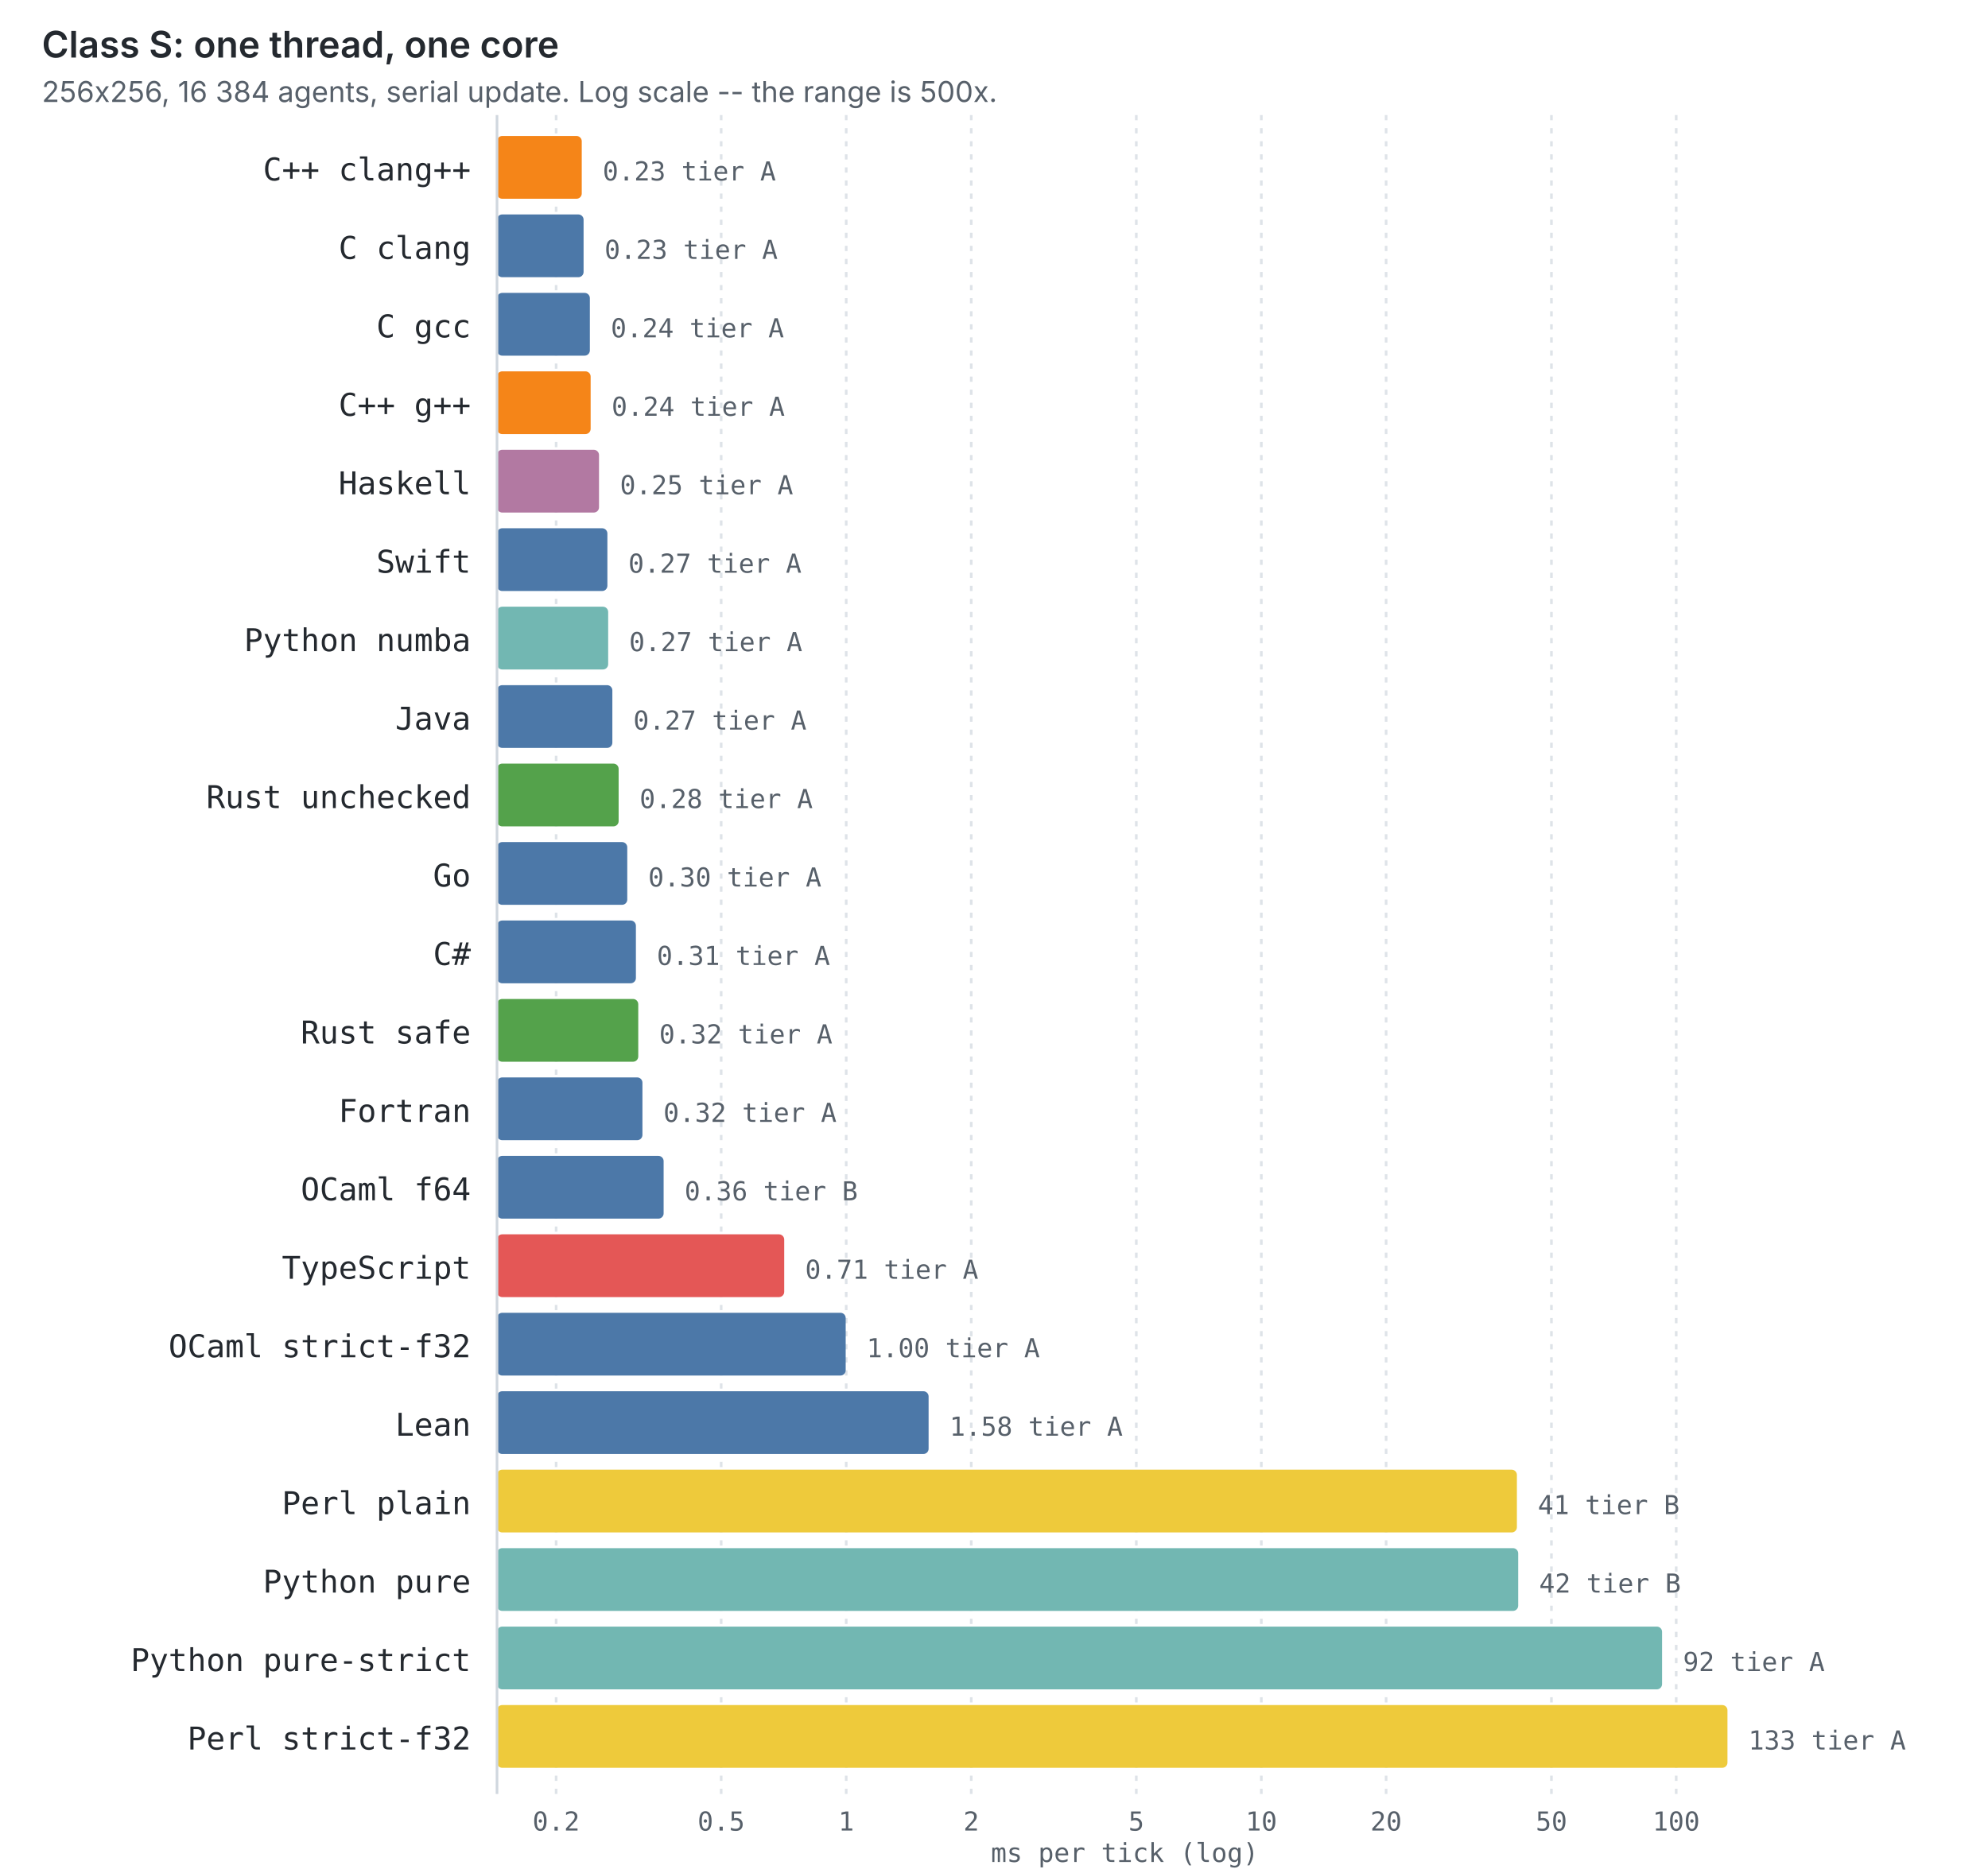
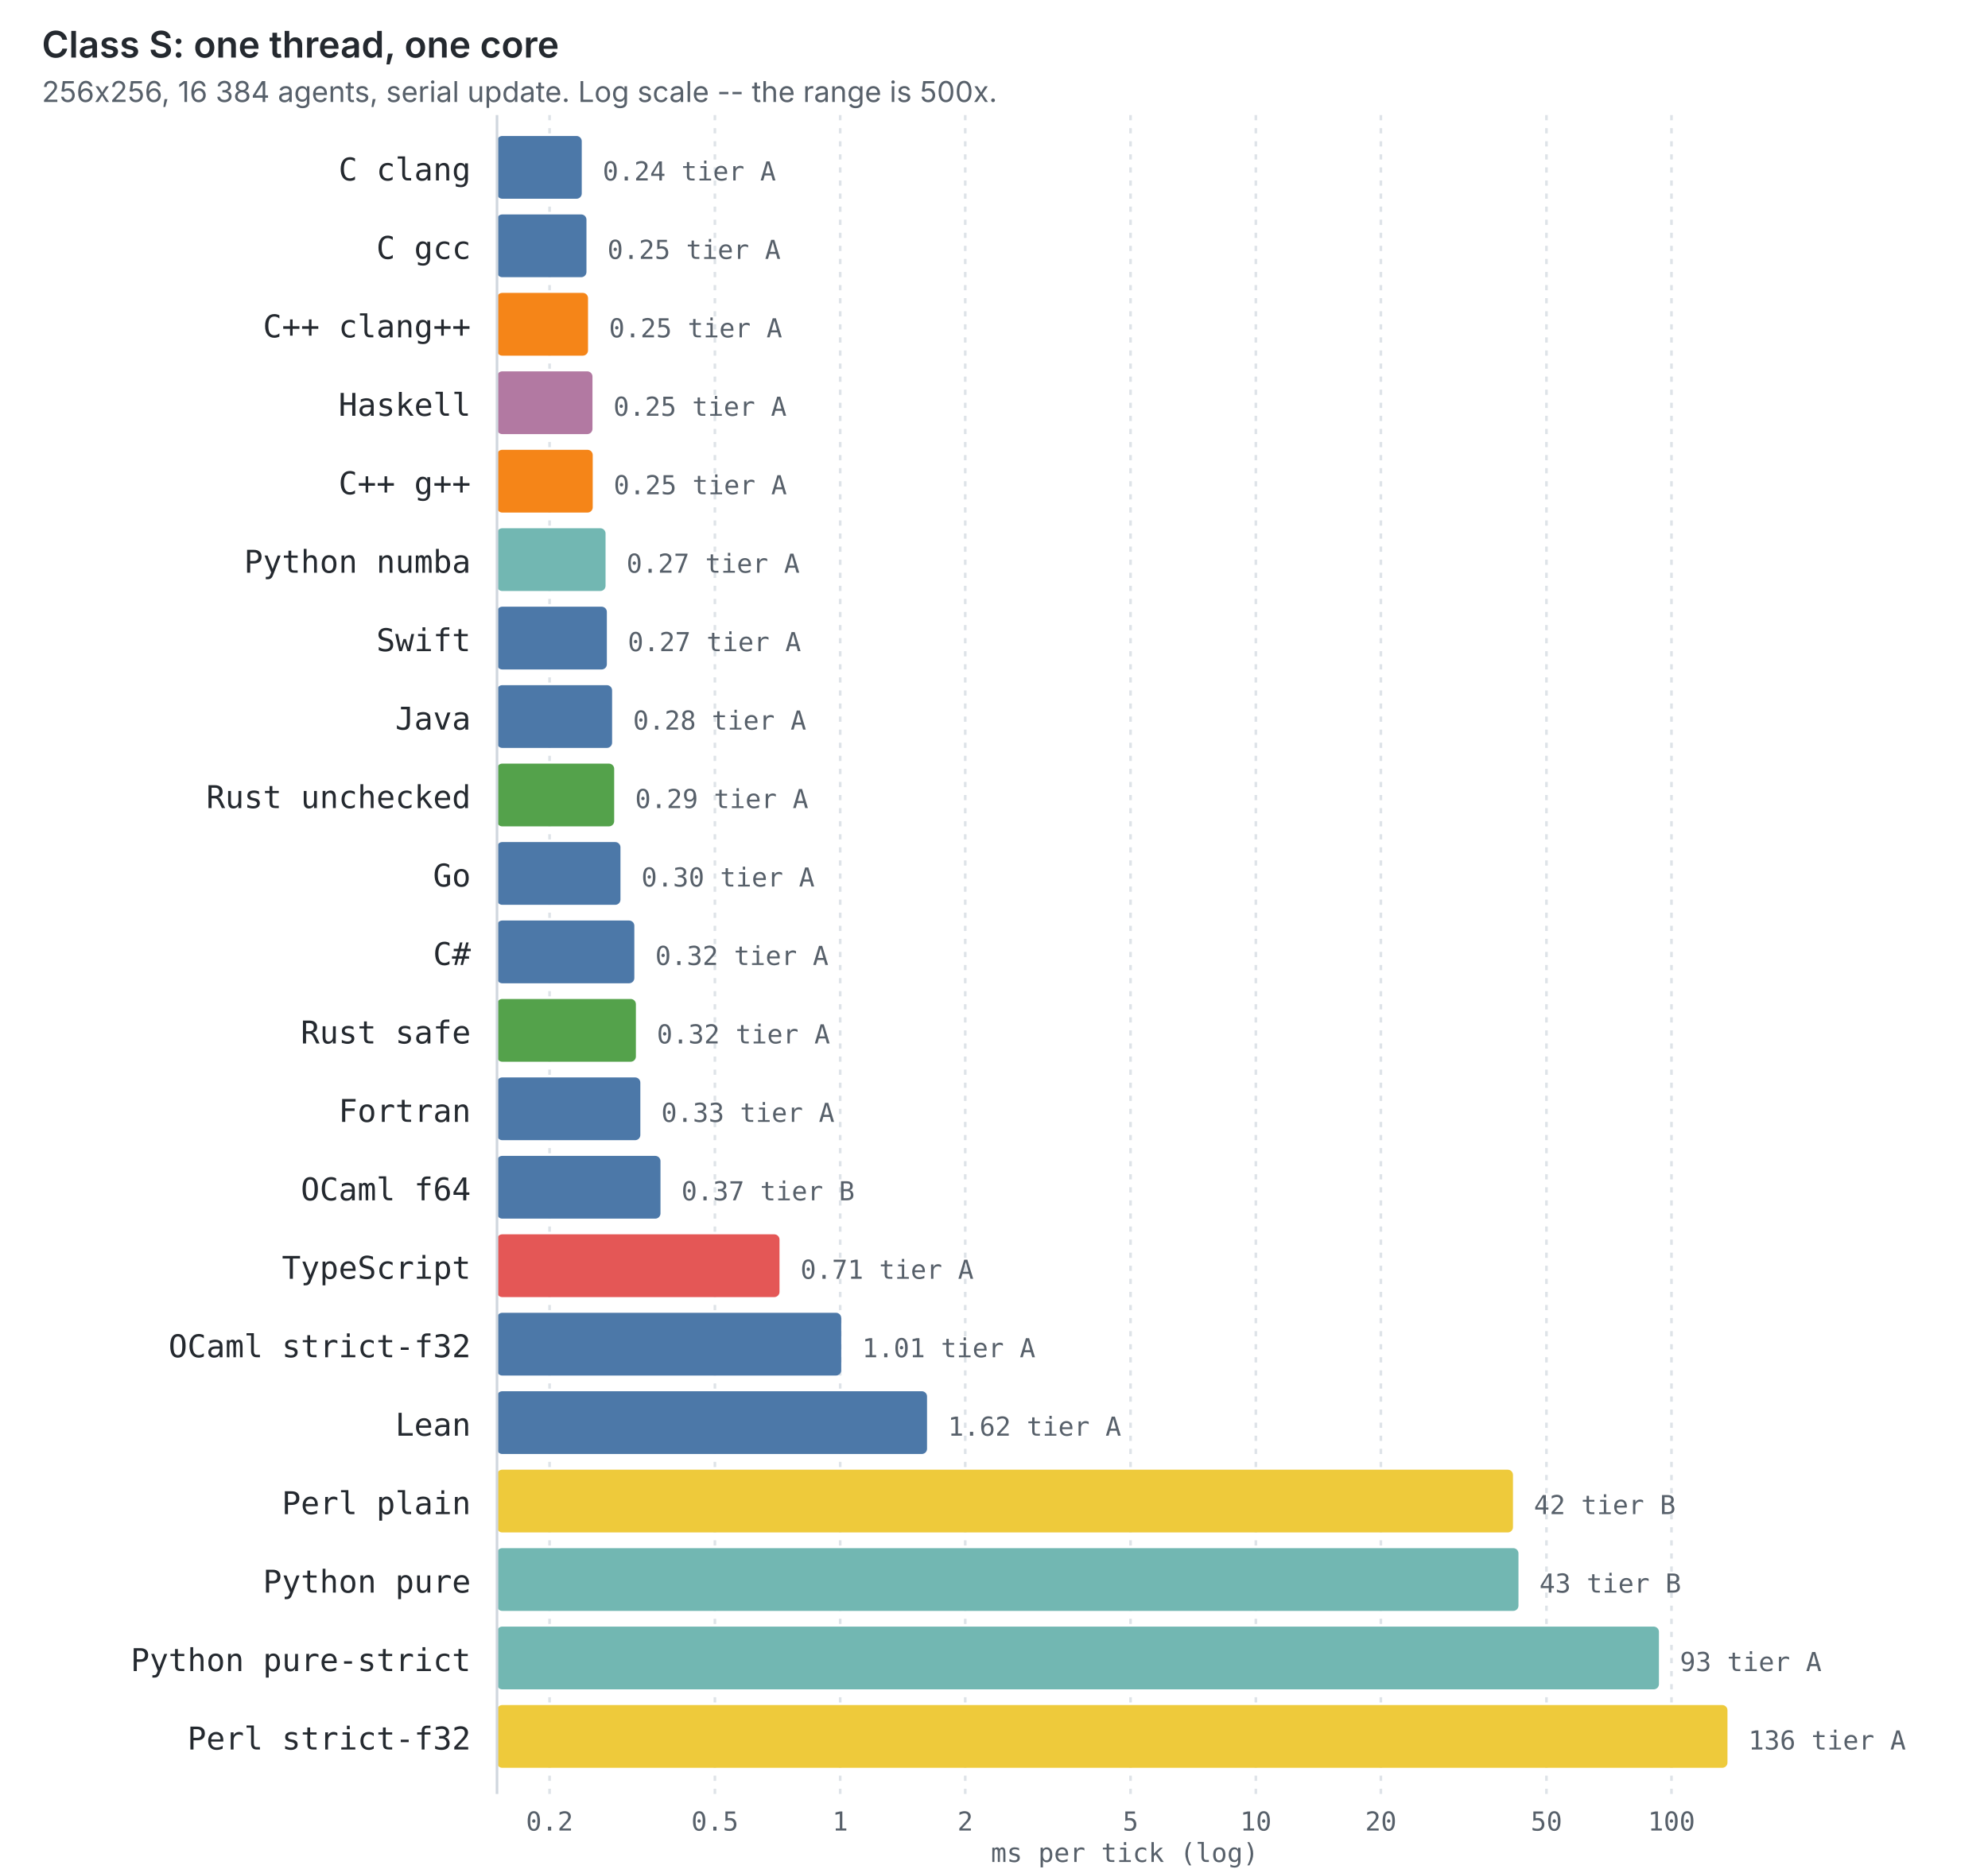
<svg xmlns="http://www.w3.org/2000/svg" viewBox="0 0 760 716" width="760" height="716" role="img" aria-label="Class S: one thread, one core">
  <style>
    .bg    { fill: none; }
    .lbl   { fill: #24292f; font: 12px ui-monospace, "SF Mono", Menlo, monospace; }
    .lbl-s { fill: #57606a; font: 10px ui-monospace, "SF Mono", Menlo, monospace; }
    .ttl   { fill: #24292f; font: 600 14px -apple-system, "Segoe UI", sans-serif; }
    .sub   { fill: #57606a; font: 11px -apple-system, "Segoe UI", sans-serif; }
    .axis  { stroke: #d0d7de; stroke-width: 1; }
    .grid  { stroke: #d0d7de; stroke-width: 1; stroke-dasharray: 2 3; opacity: .7; }
    @media (prefers-color-scheme: dark) {
      .lbl   { fill: #e6edf3; }
      .lbl-s { fill: #9198a1; }
      .ttl   { fill: #e6edf3; }
      .sub   { fill: #9198a1; }
      .axis  { stroke: #3d444d; }
      .grid  { stroke: #3d444d; }
    }
  </style>
  <text x="16" y="22" class="ttl">Class S: one thread, one core</text>
  <text x="16" y="39" class="sub">256x256, 16 384 agents, serial update. Log scale -- the range is 500x.</text>
-   <line x1="212.6" y1="44" x2="212.6" y2="686" class="grid" />
-   <text x="212.6" y="700" class="lbl-s" text-anchor="middle">0.2</text>
-   <line x1="275.7" y1="44" x2="275.7" y2="686" class="grid" />
-   <text x="275.7" y="700" class="lbl-s" text-anchor="middle">0.5</text>
-   <line x1="323.5" y1="44" x2="323.5" y2="686" class="grid" />
-   <text x="323.5" y="700" class="lbl-s" text-anchor="middle">1</text>
-   <line x1="371.3" y1="44" x2="371.3" y2="686" class="grid" />
-   <text x="371.3" y="700" class="lbl-s" text-anchor="middle">2</text>
-   <line x1="434.4" y1="44" x2="434.4" y2="686" class="grid" />
-   <text x="434.4" y="700" class="lbl-s" text-anchor="middle">5</text>
-   <line x1="482.2" y1="44" x2="482.2" y2="686" class="grid" />
-   <text x="482.2" y="700" class="lbl-s" text-anchor="middle">10</text>
-   <line x1="529.9" y1="44" x2="529.9" y2="686" class="grid" />
-   <text x="529.9" y="700" class="lbl-s" text-anchor="middle">20</text>
-   <line x1="593.1" y1="44" x2="593.1" y2="686" class="grid" />
-   <text x="593.1" y="700" class="lbl-s" text-anchor="middle">50</text>
-   <line x1="640.8" y1="44" x2="640.8" y2="686" class="grid" />
-   <text x="640.8" y="700" class="lbl-s" text-anchor="middle">100</text>
+   <line x1="210.1" y1="44" x2="210.1" y2="686" class="grid" />
+   <text x="210.1" y="700" class="lbl-s" text-anchor="middle">0.2</text>
+   <line x1="273.3" y1="44" x2="273.3" y2="686" class="grid" />
+   <text x="273.3" y="700" class="lbl-s" text-anchor="middle">0.5</text>
+   <line x1="321.2" y1="44" x2="321.2" y2="686" class="grid" />
+   <text x="321.2" y="700" class="lbl-s" text-anchor="middle">1</text>
+   <line x1="369.0" y1="44" x2="369.0" y2="686" class="grid" />
+   <text x="369.0" y="700" class="lbl-s" text-anchor="middle">2</text>
+   <line x1="432.2" y1="44" x2="432.2" y2="686" class="grid" />
+   <text x="432.2" y="700" class="lbl-s" text-anchor="middle">5</text>
+   <line x1="480.1" y1="44" x2="480.1" y2="686" class="grid" />
+   <text x="480.1" y="700" class="lbl-s" text-anchor="middle">10</text>
+   <line x1="527.9" y1="44" x2="527.9" y2="686" class="grid" />
+   <text x="527.9" y="700" class="lbl-s" text-anchor="middle">20</text>
+   <line x1="591.2" y1="44" x2="591.2" y2="686" class="grid" />
+   <text x="591.2" y="700" class="lbl-s" text-anchor="middle">50</text>
+   <line x1="639.0" y1="44" x2="639.0" y2="686" class="grid" />
+   <text x="639.0" y="700" class="lbl-s" text-anchor="middle">100</text>
  <text x="430" y="712" class="lbl-s" text-anchor="middle">ms per tick (log)</text>
-   <text x="180" y="69" class="lbl" text-anchor="end">C++ clang++</text>
-   <rect x="190" y="52" width="32.4" height="24" rx="2" fill="#f58518" />
-   <text x="230.4" y="69" class="lbl-s">0.23  tier A</text>
-   <text x="180" y="99" class="lbl" text-anchor="end">C clang</text>
-   <rect x="190" y="82" width="33.1" height="24" rx="2" fill="#4c78a8" />
-   <text x="231.1" y="99" class="lbl-s">0.23  tier A</text>
-   <text x="180" y="129" class="lbl" text-anchor="end">C gcc</text>
-   <rect x="190" y="112" width="35.5" height="24" rx="2" fill="#4c78a8" />
-   <text x="233.5" y="129" class="lbl-s">0.24  tier A</text>
-   <text x="180" y="159" class="lbl" text-anchor="end">C++ g++</text>
-   <rect x="190" y="142" width="35.8" height="24" rx="2" fill="#f58518" />
-   <text x="233.8" y="159" class="lbl-s">0.24  tier A</text>
-   <text x="180" y="189" class="lbl" text-anchor="end">Haskell</text>
-   <rect x="190" y="172" width="39.0" height="24" rx="2" fill="#b279a2" />
-   <text x="237.0" y="189" class="lbl-s">0.25  tier A</text>
-   <text x="180" y="219" class="lbl" text-anchor="end">Swift</text>
-   <rect x="190" y="202" width="42.2" height="24" rx="2" fill="#4c78a8" />
-   <text x="240.2" y="219" class="lbl-s">0.27  tier A</text>
-   <text x="180" y="249" class="lbl" text-anchor="end">Python numba</text>
-   <rect x="190" y="232" width="42.5" height="24" rx="2" fill="#72b7b2" />
-   <text x="240.5" y="249" class="lbl-s">0.27  tier A</text>
+   <text x="180" y="69" class="lbl" text-anchor="end">C clang</text>
+   <rect x="190" y="52" width="32.4" height="24" rx="2" fill="#4c78a8" />
+   <text x="230.4" y="69" class="lbl-s">0.24  tier A</text>
+   <text x="180" y="99" class="lbl" text-anchor="end">C gcc</text>
+   <rect x="190" y="82" width="34.2" height="24" rx="2" fill="#4c78a8" />
+   <text x="232.2" y="99" class="lbl-s">0.25  tier A</text>
+   <text x="180" y="129" class="lbl" text-anchor="end">C++ clang++</text>
+   <rect x="190" y="112" width="34.8" height="24" rx="2" fill="#f58518" />
+   <text x="232.8" y="129" class="lbl-s">0.25  tier A</text>
+   <text x="180" y="159" class="lbl" text-anchor="end">Haskell</text>
+   <rect x="190" y="142" width="36.5" height="24" rx="2" fill="#b279a2" />
+   <text x="234.5" y="159" class="lbl-s">0.25  tier A</text>
+   <text x="180" y="189" class="lbl" text-anchor="end">C++ g++</text>
+   <rect x="190" y="172" width="36.6" height="24" rx="2" fill="#f58518" />
+   <text x="234.6" y="189" class="lbl-s">0.25  tier A</text>
+   <text x="180" y="219" class="lbl" text-anchor="end">Python numba</text>
+   <rect x="190" y="202" width="41.5" height="24" rx="2" fill="#72b7b2" />
+   <text x="239.5" y="219" class="lbl-s">0.27  tier A</text>
+   <text x="180" y="249" class="lbl" text-anchor="end">Swift</text>
+   <rect x="190" y="232" width="42.0" height="24" rx="2" fill="#4c78a8" />
+   <text x="240.0" y="249" class="lbl-s">0.27  tier A</text>
  <text x="180" y="279" class="lbl" text-anchor="end">Java</text>
-   <rect x="190" y="262" width="44.1" height="24" rx="2" fill="#4c78a8" />
-   <text x="242.1" y="279" class="lbl-s">0.27  tier A</text>
+   <rect x="190" y="262" width="44.0" height="24" rx="2" fill="#4c78a8" />
+   <text x="242.0" y="279" class="lbl-s">0.28  tier A</text>
  <text x="180" y="309" class="lbl" text-anchor="end">Rust unchecked</text>
-   <rect x="190" y="292" width="46.5" height="24" rx="2" fill="#54a24b" />
-   <text x="244.5" y="309" class="lbl-s">0.28  tier A</text>
+   <rect x="190" y="292" width="44.8" height="24" rx="2" fill="#54a24b" />
+   <text x="242.8" y="309" class="lbl-s">0.29  tier A</text>
  <text x="180" y="339" class="lbl" text-anchor="end">Go</text>
-   <rect x="190" y="322" width="49.8" height="24" rx="2" fill="#4c78a8" />
-   <text x="247.8" y="339" class="lbl-s">0.30  tier A</text>
+   <rect x="190" y="322" width="47.2" height="24" rx="2" fill="#4c78a8" />
+   <text x="245.2" y="339" class="lbl-s">0.30  tier A</text>
  <text x="180" y="369" class="lbl" text-anchor="end">C#</text>
-   <rect x="190" y="352" width="53.1" height="24" rx="2" fill="#4c78a8" />
-   <text x="251.1" y="369" class="lbl-s">0.31  tier A</text>
+   <rect x="190" y="352" width="52.5" height="24" rx="2" fill="#4c78a8" />
+   <text x="250.5" y="369" class="lbl-s">0.32  tier A</text>
  <text x="180" y="399" class="lbl" text-anchor="end">Rust safe</text>
-   <rect x="190" y="382" width="54.0" height="24" rx="2" fill="#54a24b" />
-   <text x="252.0" y="399" class="lbl-s">0.32  tier A</text>
+   <rect x="190" y="382" width="53.1" height="24" rx="2" fill="#54a24b" />
+   <text x="251.1" y="399" class="lbl-s">0.32  tier A</text>
  <text x="180" y="429" class="lbl" text-anchor="end">Fortran</text>
-   <rect x="190" y="412" width="55.6" height="24" rx="2" fill="#4c78a8" />
-   <text x="253.6" y="429" class="lbl-s">0.32  tier A</text>
+   <rect x="190" y="412" width="54.8" height="24" rx="2" fill="#4c78a8" />
+   <text x="252.8" y="429" class="lbl-s">0.33  tier A</text>
  <text x="180" y="459" class="lbl" text-anchor="end">OCaml f64</text>
-   <rect x="190" y="442" width="63.7" height="24" rx="2" fill="#4c78a8" />
-   <text x="261.7" y="459" class="lbl-s">0.36  tier B</text>
+   <rect x="190" y="442" width="62.5" height="24" rx="2" fill="#4c78a8" />
+   <text x="260.5" y="459" class="lbl-s">0.37  tier B</text>
  <text x="180" y="489" class="lbl" text-anchor="end">TypeScript</text>
-   <rect x="190" y="472" width="109.8" height="24" rx="2" fill="#e45756" />
-   <text x="307.8" y="489" class="lbl-s">0.71  tier A</text>
+   <rect x="190" y="472" width="108.0" height="24" rx="2" fill="#e45756" />
+   <text x="306.0" y="489" class="lbl-s">0.71  tier A</text>
  <text x="180" y="519" class="lbl" text-anchor="end">OCaml strict-f32</text>
-   <rect x="190" y="502" width="133.3" height="24" rx="2" fill="#4c78a8" />
-   <text x="331.3" y="519" class="lbl-s">1.00  tier A</text>
+   <rect x="190" y="502" width="131.6" height="24" rx="2" fill="#4c78a8" />
+   <text x="329.6" y="519" class="lbl-s">1.01  tier A</text>
  <text x="180" y="549" class="lbl" text-anchor="end">Lean</text>
-   <rect x="190" y="532" width="165.0" height="24" rx="2" fill="#4c78a8" />
-   <text x="363.0" y="549" class="lbl-s">1.58  tier A</text>
+   <rect x="190" y="532" width="164.4" height="24" rx="2" fill="#4c78a8" />
+   <text x="362.4" y="549" class="lbl-s">1.62  tier A</text>
  <text x="180" y="579" class="lbl" text-anchor="end">Perl plain</text>
-   <rect x="190" y="562" width="389.9" height="24" rx="2" fill="#eeca3b" />
-   <text x="587.9" y="579" class="lbl-s">41  tier B</text>
+   <rect x="190" y="562" width="388.4" height="24" rx="2" fill="#eeca3b" />
+   <text x="586.4" y="579" class="lbl-s">42  tier B</text>
  <text x="180" y="609" class="lbl" text-anchor="end">Python pure</text>
-   <rect x="190" y="592" width="390.4" height="24" rx="2" fill="#72b7b2" />
-   <text x="588.4" y="609" class="lbl-s">42  tier B</text>
+   <rect x="190" y="592" width="390.5" height="24" rx="2" fill="#72b7b2" />
+   <text x="588.5" y="609" class="lbl-s">43  tier B</text>
  <text x="180" y="639" class="lbl" text-anchor="end">Python pure-strict</text>
-   <rect x="190" y="622" width="445.4" height="24" rx="2" fill="#72b7b2" />
-   <text x="643.4" y="639" class="lbl-s">92  tier A</text>
+   <rect x="190" y="622" width="444.2" height="24" rx="2" fill="#72b7b2" />
+   <text x="642.2" y="639" class="lbl-s">93  tier A</text>
  <text x="180" y="669" class="lbl" text-anchor="end">Perl strict-f32</text>
  <rect x="190" y="652" width="470.4" height="24" rx="2" fill="#eeca3b" />
-   <text x="668.4" y="669" class="lbl-s">133  tier A</text>
+   <text x="668.4" y="669" class="lbl-s">136  tier A</text>
  <line x1="190" y1="44" x2="190" y2="686" class="axis" />
</svg>
